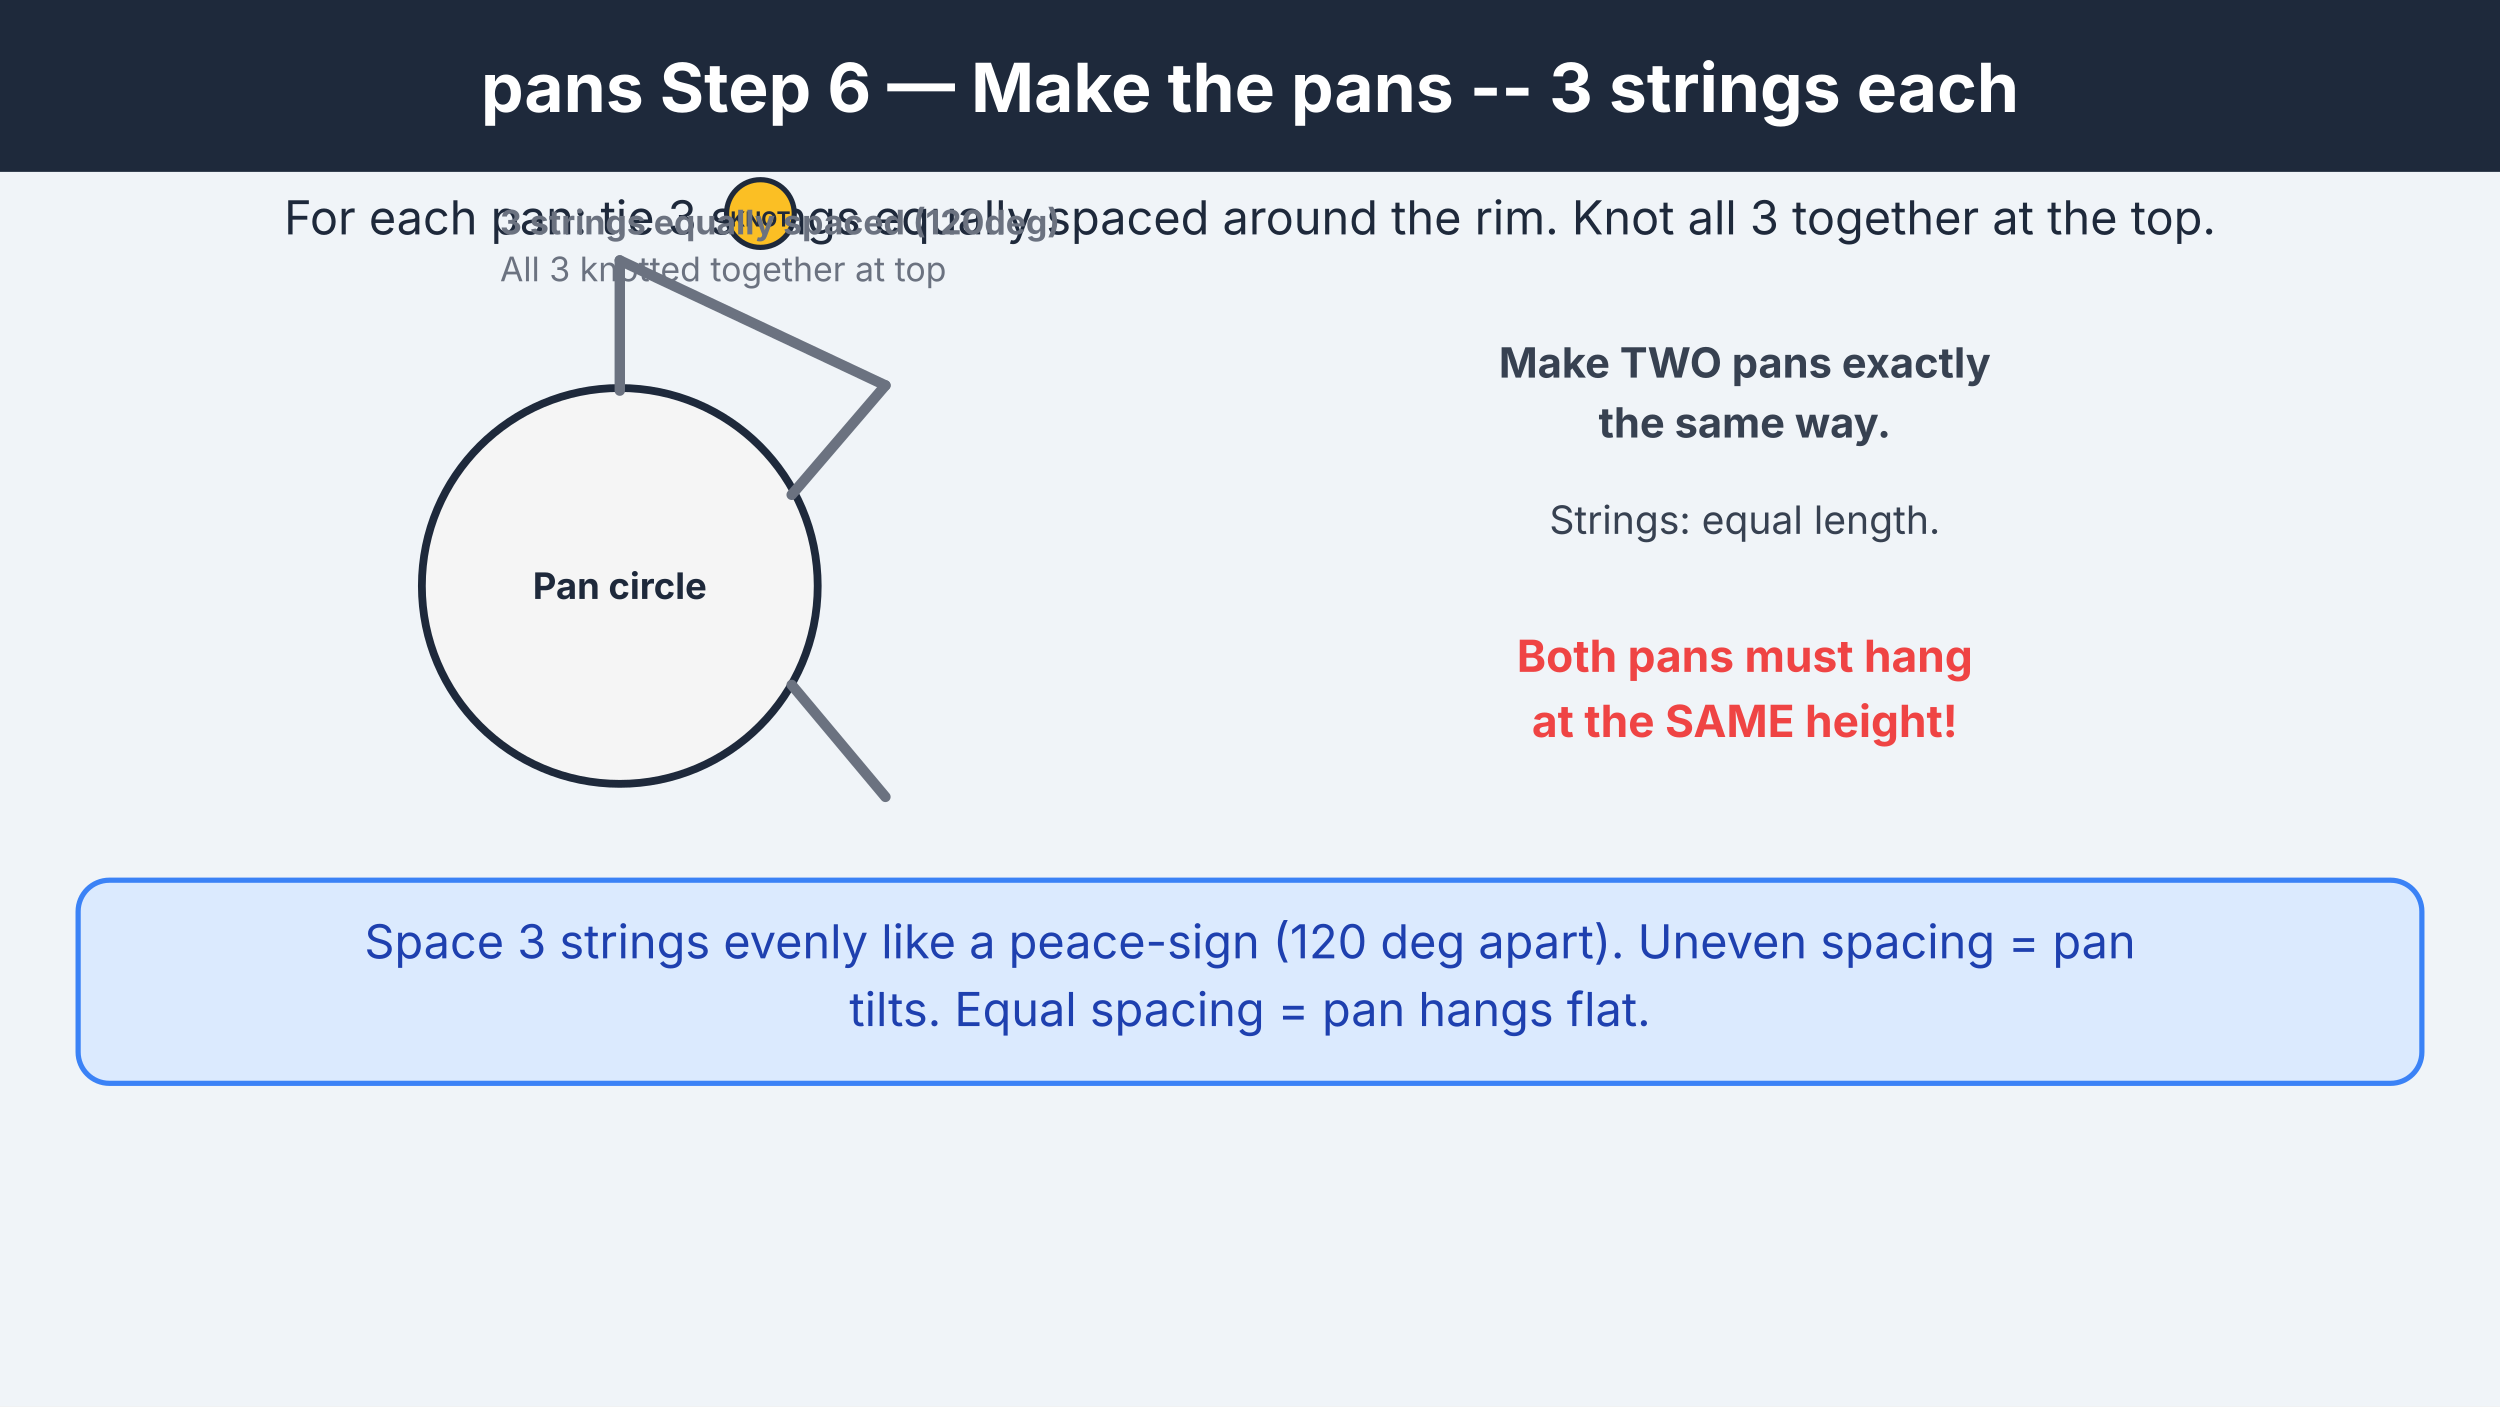
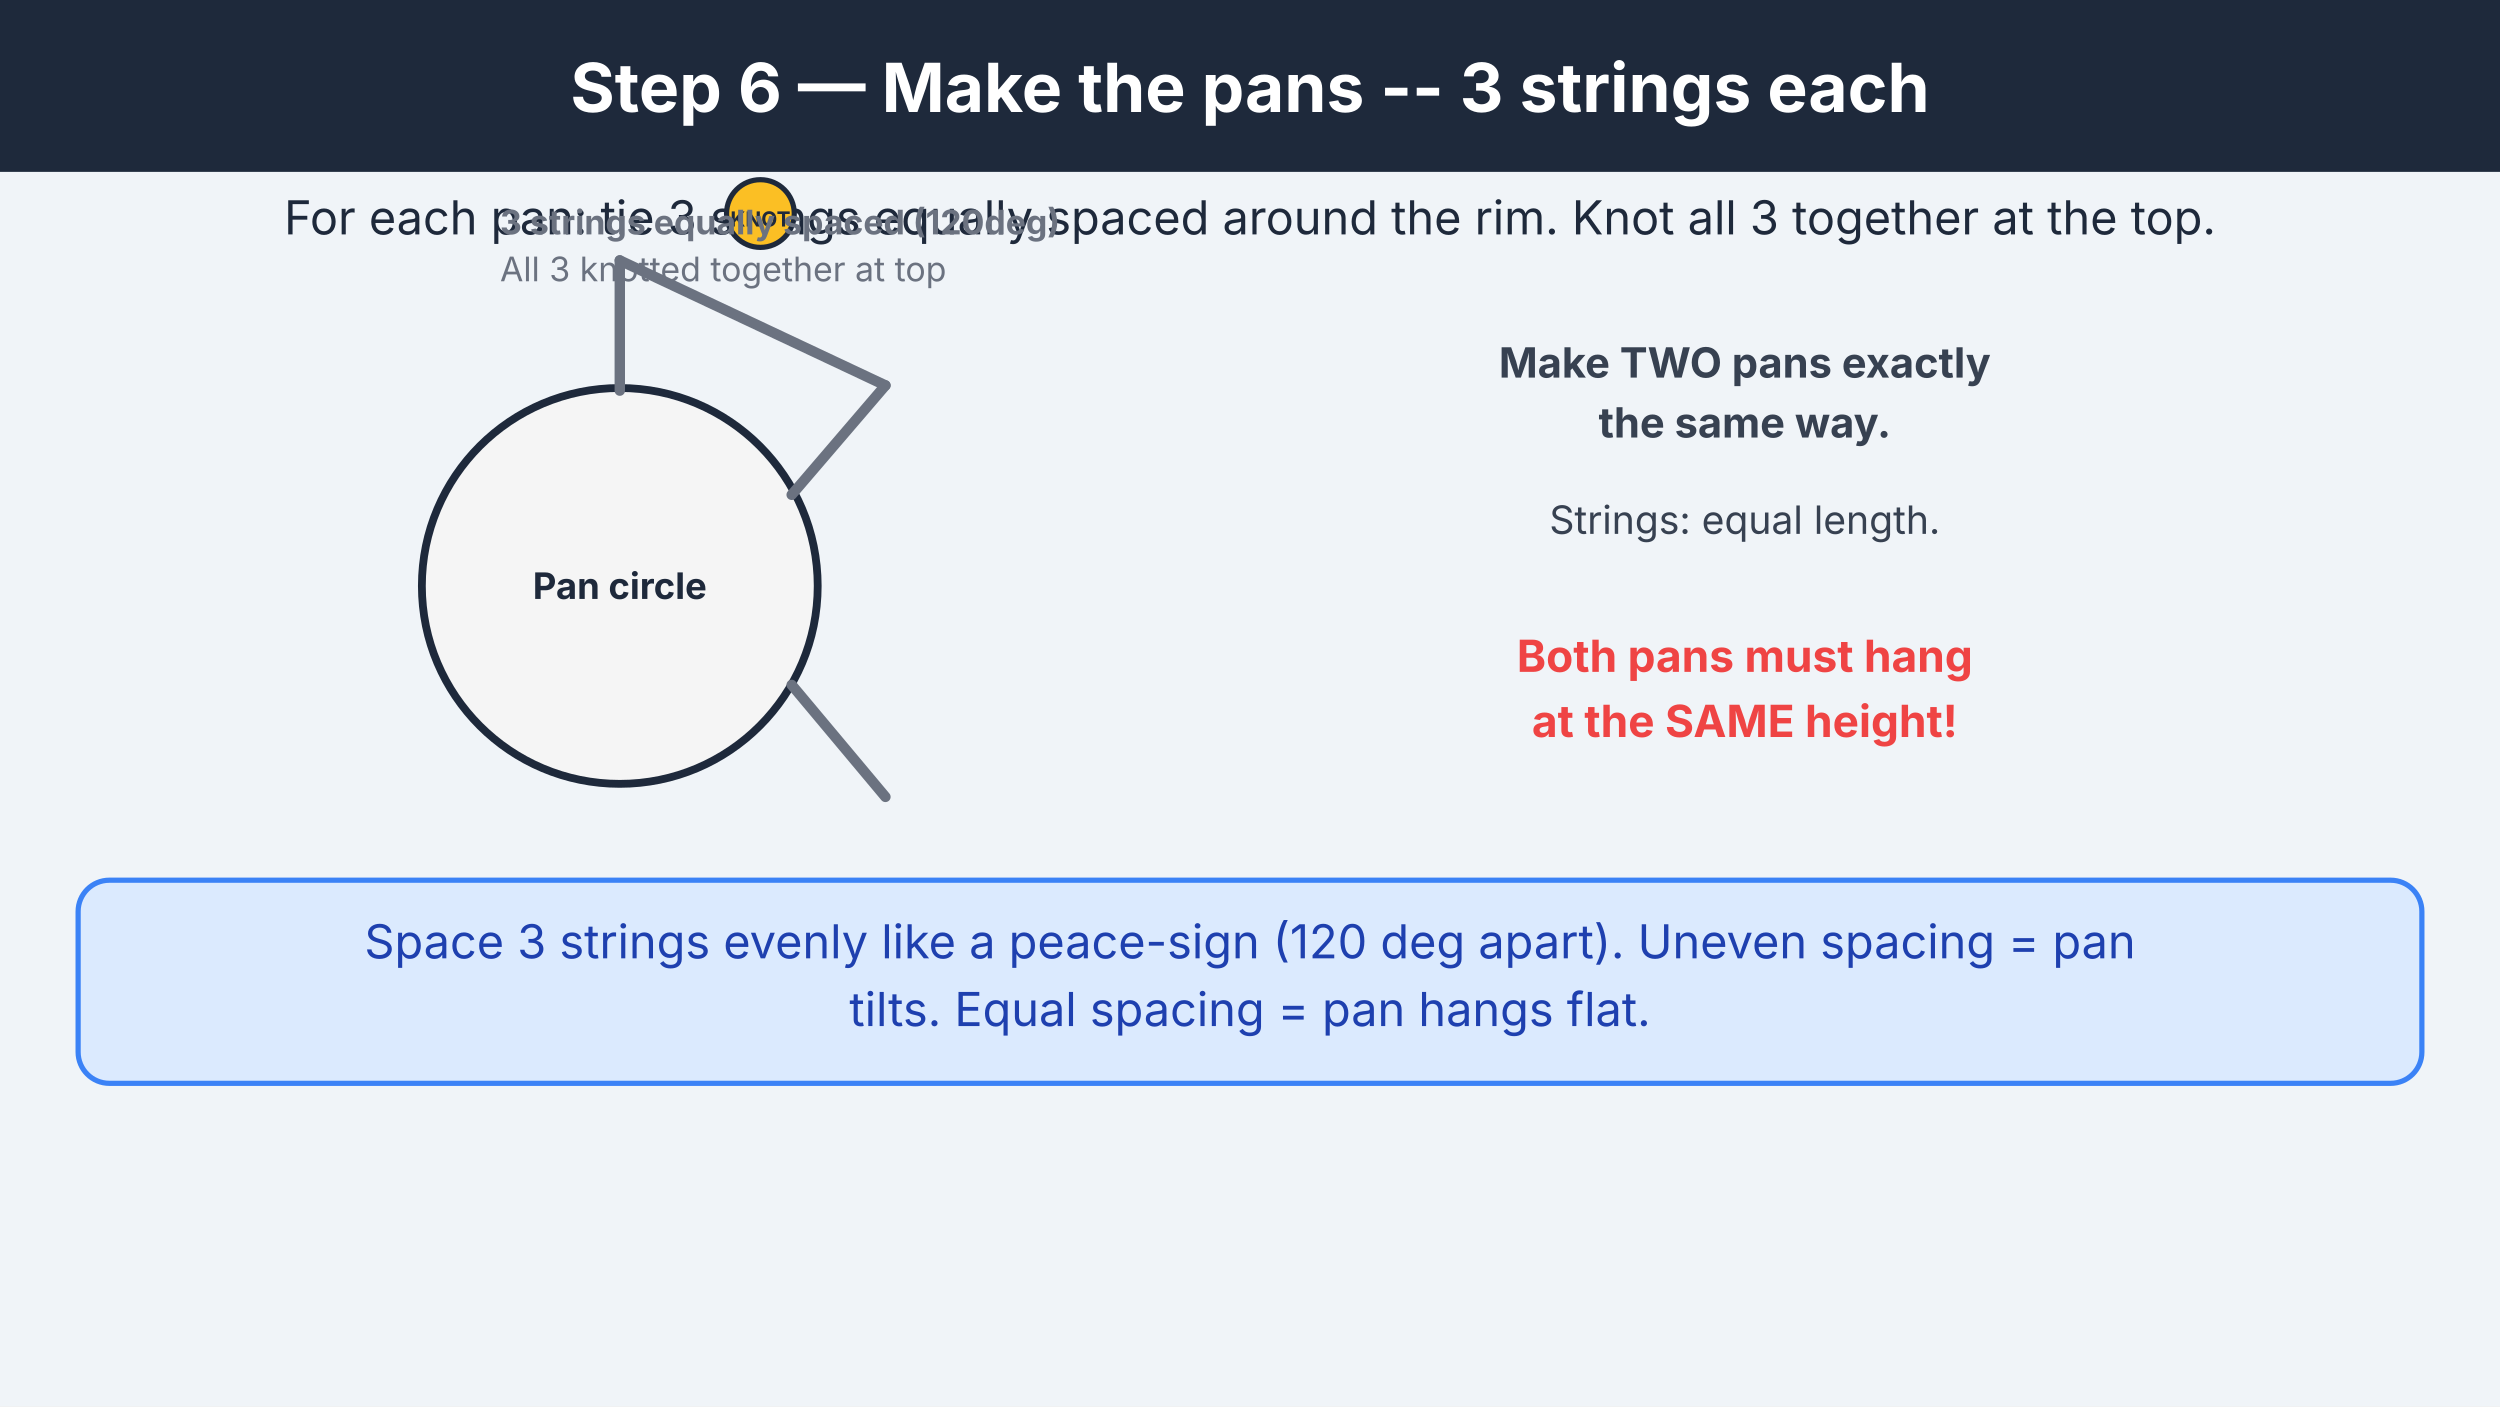
<svg xmlns="http://www.w3.org/2000/svg" viewBox="0 0 960 540" width="960" height="540">
  <rect width="960" height="540" fill="#f0f4f8" />
  <rect width="960" height="66" fill="#1e293b" />
-   <text x="480" y="43" font-size="26" font-weight="bold" text-anchor="middle" fill="white" font-family="system-ui,-apple-system,sans-serif">pans  Step 6 — Make the pans -- 3 strings each</text>
+   <text x="480" y="43" font-size="26" font-weight="bold" text-anchor="middle" fill="white" font-family="system-ui,-apple-system,sans-serif">Step 6 — Make the pans -- 3 strings each</text>
  <text x="480" y="90" font-size="18" text-anchor="middle" fill="#1e293b" font-family="system-ui,-apple-system,sans-serif">For each pan: tie 3 strings equally spaced around the rim. Knot all 3 together at the top.</text>
  <circle cx="238" cy="225" r="76" fill="#f5f5f5" stroke="#1e293b" stroke-width="3" />
  <text x="238" y="230" font-size="14" text-anchor="middle" fill="#1e293b" font-weight="bold" font-family="system-ui,-apple-system,sans-serif">Pan circle</text>
  <line x1="238" y1="150" x2="238" y2="100" stroke="#6b7280" stroke-width="4" stroke-linecap="round" />
  <line x1="304" y1="190" x2="340" y2="148" stroke="#6b7280" stroke-width="4" stroke-linecap="round" />
  <line x1="304" y1="263" x2="340" y2="306" stroke="#6b7280" stroke-width="4" stroke-linecap="round" />
  <line x1="238" y1="100" x2="340" y2="148" stroke="#6b7280" stroke-width="4" stroke-linecap="round" />
  <circle cx="292" cy="82" r="13" fill="#fbbf24" stroke="#1e293b" stroke-width="2" />
  <text x="292" y="87" font-size="8" text-anchor="middle" fill="#1e293b" font-weight="bold" font-family="system-ui,-apple-system,sans-serif">KNOT</text>
  <text x="192" y="90" font-size="13" fill="#6b7280" font-weight="bold" font-family="system-ui,-apple-system,sans-serif">3 strings equally spaced (120deg)</text>
  <text x="192" y="108" font-size="13" fill="#6b7280" font-family="system-ui,-apple-system,sans-serif">All 3 knotted together at top</text>
  <text x="670" y="145" font-size="16" text-anchor="middle" fill="#374151" font-weight="bold" font-family="system-ui,-apple-system,sans-serif">Make TWO pans exactly</text>
  <text x="670" y="168" font-size="16" text-anchor="middle" fill="#374151" font-weight="bold" font-family="system-ui,-apple-system,sans-serif">the same way.</text>
  <text x="670" y="205" font-size="15" text-anchor="middle" fill="#374151" font-family="system-ui,-apple-system,sans-serif">Strings: equal length.</text>
  <text x="670" y="258" font-size="17" text-anchor="middle" fill="#ef4444" font-weight="bold" font-family="system-ui,-apple-system,sans-serif">Both pans must hang</text>
  <text x="670" y="283" font-size="17" text-anchor="middle" fill="#ef4444" font-weight="bold" font-family="system-ui,-apple-system,sans-serif">at the SAME height!</text>
  <rect x="30" y="338" width="900" height="78" fill="#dbeafe" stroke="#3b82f6" stroke-width="2" rx="12" />
  <text x="480" y="368" font-size="18" text-anchor="middle" fill="#1e40af" font-family="system-ui,-apple-system,sans-serif">Space 3 strings evenly like a peace-sign (120 deg apart). Uneven spacing = pan</text>
  <text x="480" y="394" font-size="18" text-anchor="middle" fill="#1e40af" font-family="system-ui,-apple-system,sans-serif">tilts. Equal spacing = pan hangs flat.</text>
</svg>
